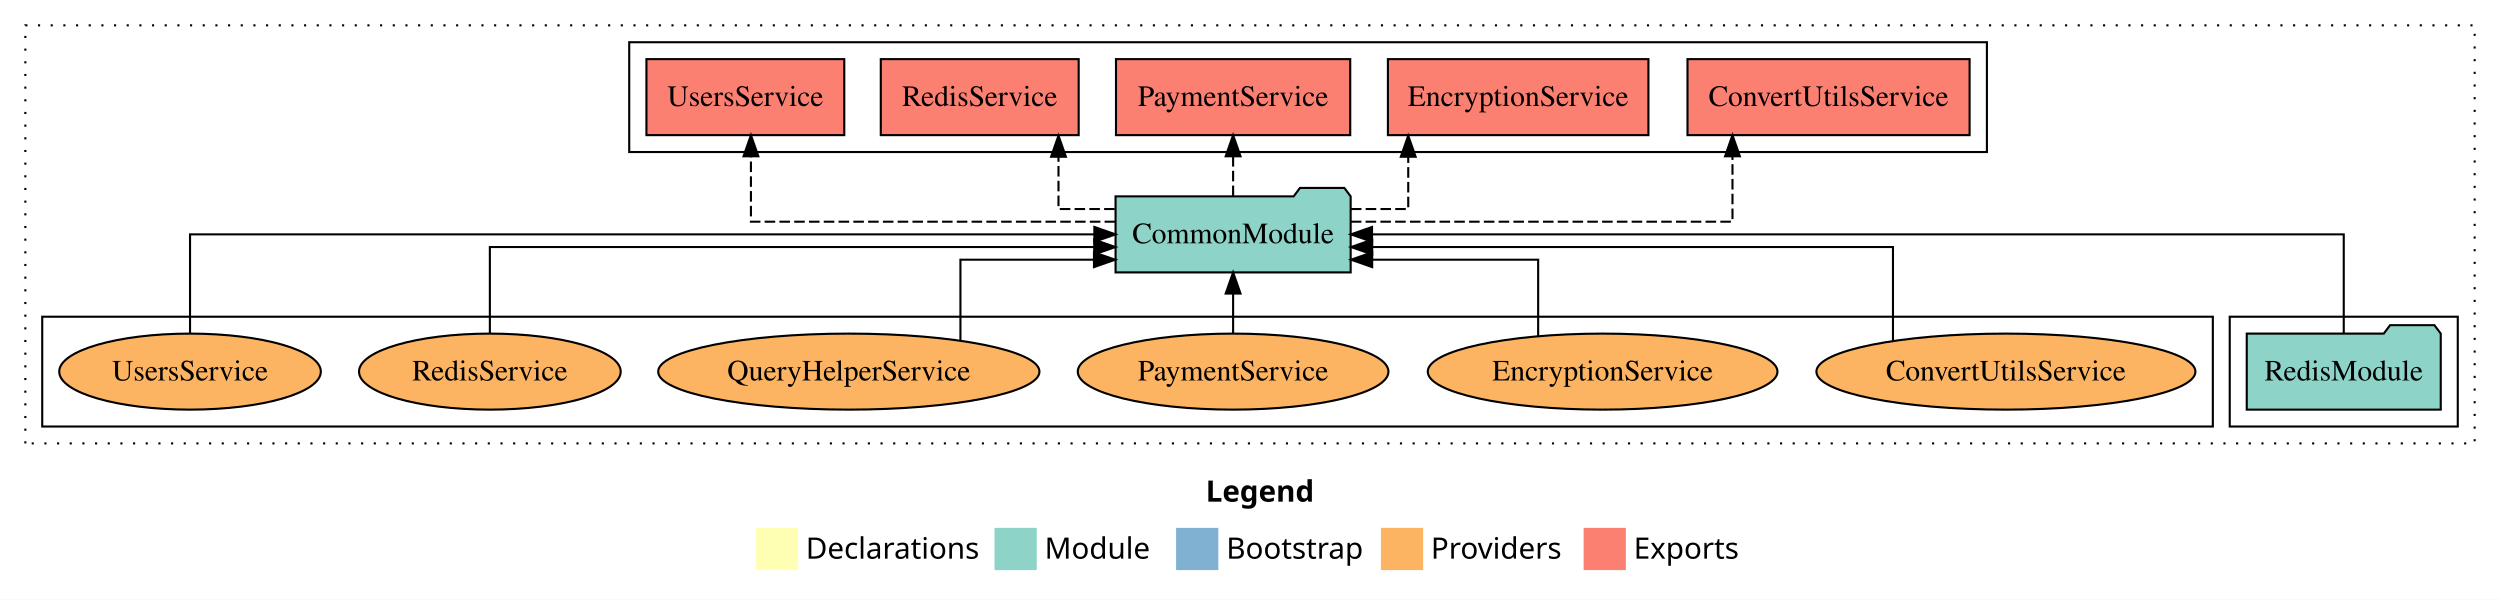
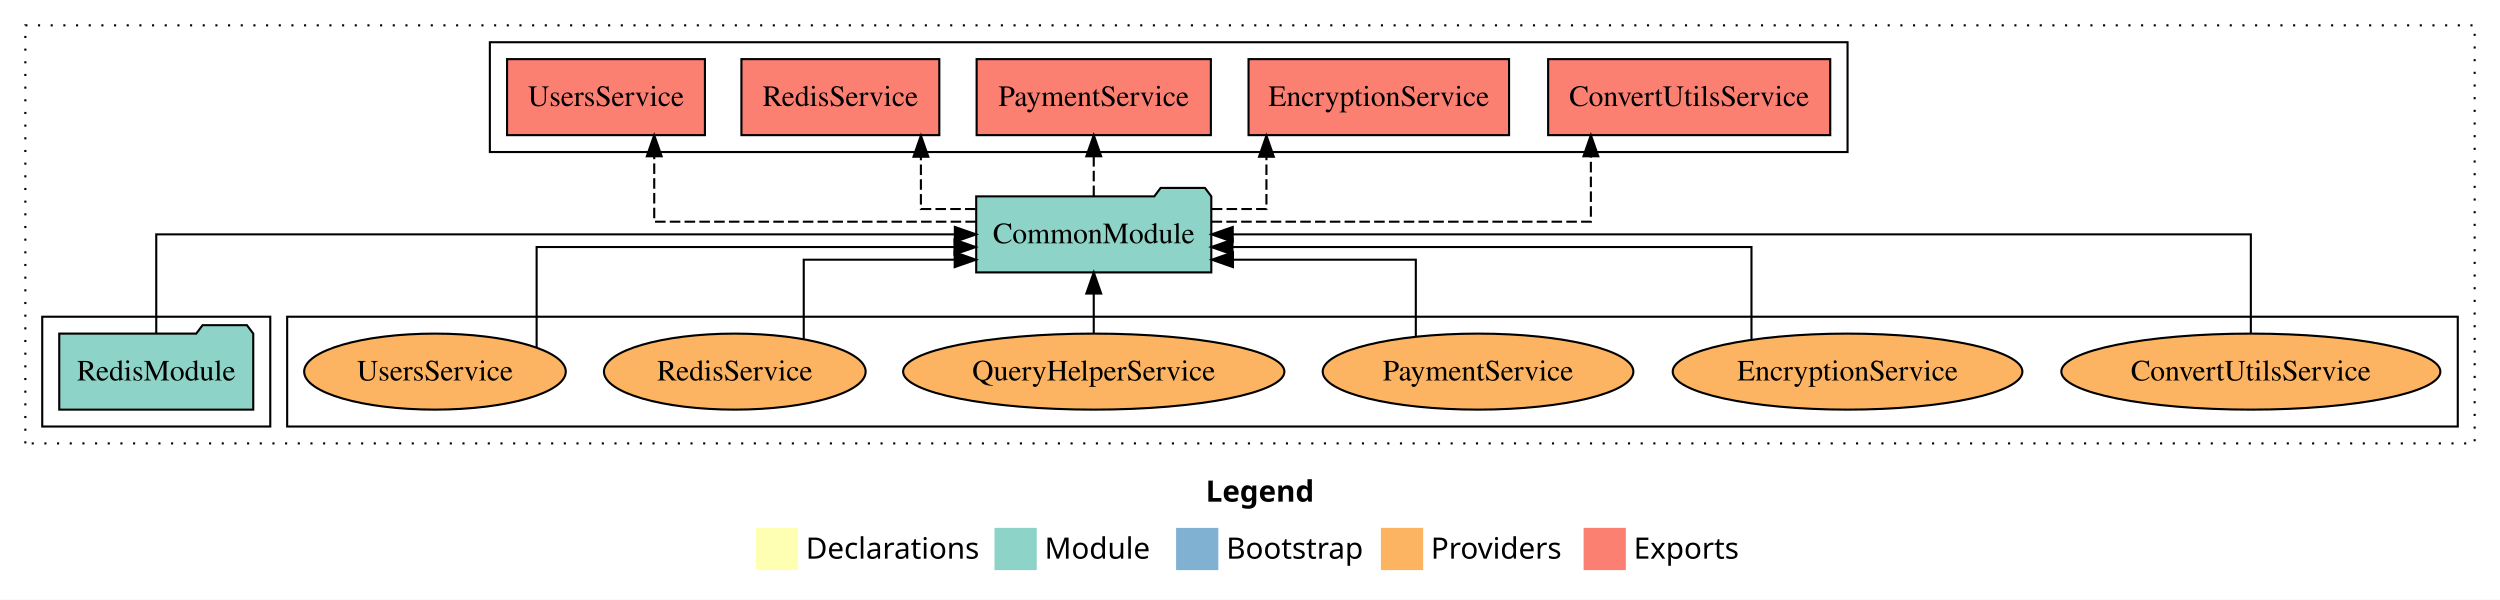
<svg xmlns="http://www.w3.org/2000/svg" width="1184pt" height="284pt" viewBox="0.00 0.00 1184.00 284.00">
  <g id="graph0" class="graph" transform="scale(1 1) rotate(0) translate(4 280)">
    <polygon fill="white" stroke="transparent" points="-4,4 -4,-280 1180,-280 1180,4 -4,4" />
    <text text-anchor="start" x="567.01" y="-42.4" font-family="Times-12" font-weight="bold" font-size="14.00">Legend</text>
    <polygon fill="#ffffb3" stroke="transparent" points="354,-10 354,-30 374,-30 374,-10 354,-10" />
    <text text-anchor="start" x="377.63" y="-15.4" font-family="Times-12" font-size="14.00">  Declarations</text>
    <polygon fill="#8dd3c7" stroke="transparent" points="467,-10 467,-30 487,-30 487,-10 467,-10" />
    <text text-anchor="start" x="490.73" y="-15.4" font-family="Times-12" font-size="14.00">  Module</text>
    <polygon fill="#80b1d3" stroke="transparent" points="553,-10 553,-30 573,-30 573,-10 553,-10" />
    <text text-anchor="start" x="576.78" y="-15.4" font-family="Times-12" font-size="14.00">  Bootstrap</text>
    <polygon fill="#fdb462" stroke="transparent" points="650,-10 650,-30 670,-30 670,-10 650,-10" />
    <text text-anchor="start" x="673.67" y="-15.4" font-family="Times-12" font-size="14.00">  Providers</text>
    <polygon fill="#fb8072" stroke="transparent" points="746,-10 746,-30 766,-30 766,-10 746,-10" />
    <text text-anchor="start" x="769.73" y="-15.4" font-family="Times-12" font-size="14.00">  Exports</text>
    <g id="clust1" class="cluster">
      <polygon fill="none" stroke="black" stroke-dasharray="1,5" points="8,-70 8,-268 1168,-268 1168,-70 8,-70" />
    </g>
+     <g id="clust6" class="cluster">
+       <polygon fill="none" stroke="black" points="132,-78 132,-130 1160,-130 1160,-78 132,-78" />
+     </g>
    <g id="clust3" class="cluster">
-       <polygon fill="none" stroke="black" points="1052,-78 1052,-130 1160,-130 1160,-78 1052,-78" />
-     </g>
-     <g id="clust6" class="cluster">
-       <polygon fill="none" stroke="black" points="16,-78 16,-130 1044,-130 1044,-78 16,-78" />
+       <polygon fill="none" stroke="black" points="16,-78 16,-130 124,-130 124,-78 16,-78" />
    </g>
    <g id="clust4" class="cluster">
-       <polygon fill="none" stroke="black" points="294,-208 294,-260 937,-260 937,-208 294,-208" />
+       <polygon fill="none" stroke="black" points="228,-208 228,-260 871,-260 871,-208 228,-208" />
    </g>
    <g id="node1" class="node">
-       <polygon fill="#8dd3c7" stroke="black" points="1151.94,-122 1148.94,-126 1127.94,-126 1124.94,-122 1060.06,-122 1060.06,-86 1151.94,-86 1151.94,-122" />
-       <text text-anchor="middle" x="1106" y="-99.8" font-family="Times,serif" font-size="14.00">RedisModule</text>
+       <polygon fill="#8dd3c7" stroke="black" points="115.94,-122 112.94,-126 91.94,-126 88.94,-122 24.06,-122 24.06,-86 115.94,-86 115.94,-122" />
+       <text text-anchor="middle" x="70" y="-99.8" font-family="Times,serif" font-size="14.00">RedisModule</text>
    </g>
    <g id="node2" class="node">
-       <polygon fill="#8dd3c7" stroke="black" points="635.67,-187 632.67,-191 611.67,-191 608.67,-187 524.33,-187 524.33,-151 635.67,-151 635.67,-187" />
-       <text text-anchor="middle" x="580" y="-164.8" font-family="Times,serif" font-size="14.00">CommonModule</text>
+       <polygon fill="#8dd3c7" stroke="black" points="569.67,-187 566.67,-191 545.67,-191 542.67,-187 458.33,-187 458.33,-151 569.67,-151 569.67,-187" />
+       <text text-anchor="middle" x="514" y="-164.8" font-family="Times,serif" font-size="14.00">CommonModule</text>
    </g>
    <g id="edge1" class="edge">
-       <path fill="none" stroke="black" d="M1106,-122.11C1106,-141.34 1106,-169 1106,-169 1106,-169 645.79,-169 645.79,-169" />
-       <polygon fill="black" stroke="black" points="645.79,-165.5 635.79,-169 645.79,-172.5 645.79,-165.5" />
+       <path fill="none" stroke="black" d="M70,-122.11C70,-141.34 70,-169 70,-169 70,-169 448.22,-169 448.22,-169" />
+       <polygon fill="black" stroke="black" points="448.22,-172.5 458.22,-169 448.22,-165.5 448.22,-172.5" />
    </g>
    <g id="node3" class="node">
-       <polygon fill="#fb8072" stroke="black" points="928.8,-252 795.2,-252 795.2,-216 928.8,-216 928.8,-252" />
-       <text text-anchor="middle" x="862" y="-229.8" font-family="Times,serif" font-size="14.00">ConvertUtilsService </text>
+       <polygon fill="#fb8072" stroke="black" points="862.8,-252 729.2,-252 729.2,-216 862.8,-216 862.8,-252" />
+       <text text-anchor="middle" x="796" y="-229.8" font-family="Times,serif" font-size="14.00">ConvertUtilsService </text>
    </g>
    <g id="edge2" class="edge">
-       <path fill="none" stroke="black" stroke-dasharray="5,2" d="M635.75,-175C705.67,-175 816.5,-175 816.5,-175 816.5,-175 816.5,-205.98 816.5,-205.98" />
-       <polygon fill="black" stroke="black" points="813,-205.98 816.5,-215.98 820,-205.98 813,-205.98" />
+       <path fill="none" stroke="black" stroke-dasharray="5,2" d="M569.8,-175C639.42,-175 749.44,-175 749.44,-175 749.44,-175 749.44,-205.98 749.44,-205.98" />
+       <polygon fill="black" stroke="black" points="745.94,-205.98 749.44,-215.98 752.94,-205.98 745.94,-205.98" />
    </g>
    <g id="node4" class="node">
-       <polygon fill="#fb8072" stroke="black" points="776.69,-252 653.31,-252 653.31,-216 776.69,-216 776.69,-252" />
-       <text text-anchor="middle" x="715" y="-229.8" font-family="Times,serif" font-size="14.00">EncryptionService </text>
+       <polygon fill="#fb8072" stroke="black" points="710.69,-252 587.31,-252 587.31,-216 710.69,-216 710.69,-252" />
+       <text text-anchor="middle" x="649" y="-229.8" font-family="Times,serif" font-size="14.00">EncryptionService </text>
    </g>
    <g id="edge3" class="edge">
-       <path fill="none" stroke="black" stroke-dasharray="5,2" d="M635.78,-181C650.79,-181 662.94,-181 662.94,-181 662.94,-181 662.94,-205.76 662.94,-205.76" />
-       <polygon fill="black" stroke="black" points="659.44,-205.76 662.94,-215.76 666.44,-205.76 659.44,-205.76" />
+       <path fill="none" stroke="black" stroke-dasharray="5,2" d="M569.9,-181C584.28,-181 595.78,-181 595.78,-181 595.78,-181 595.78,-205.76 595.78,-205.76" />
+       <polygon fill="black" stroke="black" points="592.28,-205.76 595.78,-215.76 599.28,-205.76 592.28,-205.76" />
    </g>
    <g id="node5" class="node">
-       <polygon fill="#fb8072" stroke="black" points="635.47,-252 524.53,-252 524.53,-216 635.47,-216 635.47,-252" />
-       <text text-anchor="middle" x="580" y="-229.8" font-family="Times,serif" font-size="14.00">PaymentService </text>
+       <polygon fill="#fb8072" stroke="black" points="569.47,-252 458.53,-252 458.53,-216 569.47,-216 569.47,-252" />
+       <text text-anchor="middle" x="514" y="-229.8" font-family="Times,serif" font-size="14.00">PaymentService </text>
    </g>
    <g id="edge4" class="edge">
-       <path fill="none" stroke="black" stroke-dasharray="5,2" d="M580,-187.11C580,-187.11 580,-205.99 580,-205.99" />
-       <polygon fill="black" stroke="black" points="576.5,-205.99 580,-215.99 583.5,-205.99 576.5,-205.99" />
+       <path fill="none" stroke="black" stroke-dasharray="5,2" d="M514,-187.11C514,-187.11 514,-205.99 514,-205.99" />
+       <polygon fill="black" stroke="black" points="510.5,-205.99 514,-215.99 517.5,-205.99 510.5,-205.99" />
    </g>
    <g id="node6" class="node">
-       <polygon fill="#fb8072" stroke="black" points="506.86,-252 413.14,-252 413.14,-216 506.86,-216 506.86,-252" />
-       <text text-anchor="middle" x="460" y="-229.8" font-family="Times,serif" font-size="14.00">RedisService </text>
+       <polygon fill="#fb8072" stroke="black" points="440.86,-252 347.14,-252 347.14,-216 440.86,-216 440.86,-252" />
+       <text text-anchor="middle" x="394" y="-229.8" font-family="Times,serif" font-size="14.00">RedisService </text>
    </g>
    <g id="edge5" class="edge">
-       <path fill="none" stroke="black" stroke-dasharray="5,2" d="M523.92,-181C509.18,-181 497.3,-181 497.3,-181 497.3,-181 497.3,-205.76 497.3,-205.76" />
-       <polygon fill="black" stroke="black" points="493.8,-205.76 497.3,-215.76 500.8,-205.76 493.8,-205.76" />
+       <path fill="none" stroke="black" stroke-dasharray="5,2" d="M458.04,-181C443.66,-181 432.14,-181 432.14,-181 432.14,-181 432.14,-205.76 432.14,-205.76" />
+       <polygon fill="black" stroke="black" points="428.64,-205.76 432.14,-215.76 435.64,-205.76 428.64,-205.76" />
    </g>
    <g id="node7" class="node">
-       <polygon fill="#fb8072" stroke="black" points="395.85,-252 302.15,-252 302.15,-216 395.85,-216 395.85,-252" />
-       <text text-anchor="middle" x="349" y="-229.8" font-family="Times,serif" font-size="14.00">UsersService </text>
+       <polygon fill="#fb8072" stroke="black" points="329.85,-252 236.15,-252 236.15,-216 329.85,-216 329.85,-252" />
+       <text text-anchor="middle" x="283" y="-229.8" font-family="Times,serif" font-size="14.00">UsersService </text>
    </g>
    <g id="edge6" class="edge">
-       <path fill="none" stroke="black" stroke-dasharray="5,2" d="M524.14,-175C456.53,-175 351.64,-175 351.64,-175 351.64,-175 351.64,-205.98 351.64,-205.98" />
-       <polygon fill="black" stroke="black" points="348.14,-205.98 351.64,-215.98 355.14,-205.98 348.14,-205.98" />
+       <path fill="none" stroke="black" stroke-dasharray="5,2" d="M458.22,-175C396.56,-175 305.84,-175 305.84,-175 305.84,-175 305.84,-205.98 305.84,-205.98" />
+       <polygon fill="black" stroke="black" points="302.34,-205.98 305.84,-215.98 309.34,-205.98 302.34,-205.98" />
    </g>
    <g id="node8" class="node">
-       <ellipse fill="#fdb462" stroke="black" cx="946" cy="-104" rx="89.76" ry="18" />
-       <text text-anchor="middle" x="946" y="-99.8" font-family="Times,serif" font-size="14.00">ConvertUtilsService</text>
+       <ellipse fill="#fdb462" stroke="black" cx="1062" cy="-104" rx="89.76" ry="18" />
+       <text text-anchor="middle" x="1062" y="-99.8" font-family="Times,serif" font-size="14.00">ConvertUtilsService</text>
    </g>
    <g id="edge7" class="edge">
-       <path fill="none" stroke="black" d="M892.51,-118.58C892.51,-136.06 892.51,-163 892.51,-163 892.51,-163 645.87,-163 645.87,-163" />
-       <polygon fill="black" stroke="black" points="645.87,-159.5 635.87,-163 645.87,-166.5 645.87,-159.5" />
+       <path fill="none" stroke="black" d="M1062,-122.11C1062,-141.34 1062,-169 1062,-169 1062,-169 579.82,-169 579.82,-169" />
+       <polygon fill="black" stroke="black" points="579.82,-165.5 569.82,-169 579.82,-172.5 579.82,-165.5" />
    </g>
    <g id="node9" class="node">
-       <ellipse fill="#fdb462" stroke="black" cx="755" cy="-104" rx="82.81" ry="18" />
-       <text text-anchor="middle" x="755" y="-99.8" font-family="Times,serif" font-size="14.00">EncryptionService</text>
+       <ellipse fill="#fdb462" stroke="black" cx="871" cy="-104" rx="82.81" ry="18" />
+       <text text-anchor="middle" x="871" y="-99.8" font-family="Times,serif" font-size="14.00">EncryptionService</text>
    </g>
    <g id="edge8" class="edge">
-       <path fill="none" stroke="black" d="M724.47,-120.77C724.47,-136.3 724.47,-157 724.47,-157 724.47,-157 645.86,-157 645.86,-157" />
-       <polygon fill="black" stroke="black" points="645.86,-153.5 635.86,-157 645.86,-160.5 645.86,-153.5" />
+       <path fill="none" stroke="black" d="M825.5,-119.19C825.5,-136.68 825.5,-163 825.5,-163 825.5,-163 579.69,-163 579.69,-163" />
+       <polygon fill="black" stroke="black" points="579.69,-159.5 569.69,-163 579.69,-166.5 579.69,-159.5" />
    </g>
    <g id="node10" class="node">
-       <ellipse fill="#fdb462" stroke="black" cx="580" cy="-104" rx="73.57" ry="18" />
-       <text text-anchor="middle" x="580" y="-99.8" font-family="Times,serif" font-size="14.00">PaymentService</text>
+       <ellipse fill="#fdb462" stroke="black" cx="696" cy="-104" rx="73.57" ry="18" />
+       <text text-anchor="middle" x="696" y="-99.8" font-family="Times,serif" font-size="14.00">PaymentService</text>
    </g>
    <g id="edge9" class="edge">
-       <path fill="none" stroke="black" d="M580,-122.11C580,-122.11 580,-140.99 580,-140.99" />
-       <polygon fill="black" stroke="black" points="576.5,-140.99 580,-150.99 583.5,-140.99 576.5,-140.99" />
+       <path fill="none" stroke="black" d="M666.53,-120.77C666.53,-136.3 666.53,-157 666.53,-157 666.53,-157 579.93,-157 579.93,-157" />
+       <polygon fill="black" stroke="black" points="579.93,-153.5 569.93,-157 579.93,-160.5 579.93,-153.5" />
    </g>
    <g id="node11" class="node">
-       <ellipse fill="#fdb462" stroke="black" cx="398" cy="-104" rx="90.29" ry="18" />
-       <text text-anchor="middle" x="398" y="-99.8" font-family="Times,serif" font-size="14.00">QueryHelperService</text>
+       <ellipse fill="#fdb462" stroke="black" cx="514" cy="-104" rx="90.29" ry="18" />
+       <text text-anchor="middle" x="514" y="-99.8" font-family="Times,serif" font-size="14.00">QueryHelperService</text>
    </g>
    <g id="edge10" class="edge">
-       <path fill="none" stroke="black" d="M450.86,-118.76C450.86,-134.45 450.86,-157 450.86,-157 450.86,-157 514.11,-157 514.11,-157" />
-       <polygon fill="black" stroke="black" points="514.11,-160.5 524.11,-157 514.11,-153.5 514.11,-160.5" />
+       <path fill="none" stroke="black" d="M514,-122.11C514,-122.11 514,-140.99 514,-140.99" />
+       <polygon fill="black" stroke="black" points="510.5,-140.99 514,-150.99 517.5,-140.99 510.5,-140.99" />
    </g>
    <g id="node12" class="node">
-       <ellipse fill="#fdb462" stroke="black" cx="228" cy="-104" rx="61.97" ry="18" />
-       <text text-anchor="middle" x="228" y="-99.8" font-family="Times,serif" font-size="14.00">RedisService</text>
+       <ellipse fill="#fdb462" stroke="black" cx="344" cy="-104" rx="61.97" ry="18" />
+       <text text-anchor="middle" x="344" y="-99.8" font-family="Times,serif" font-size="14.00">RedisService</text>
    </g>
    <g id="edge11" class="edge">
-       <path fill="none" stroke="black" d="M228,-122.02C228,-139.37 228,-163 228,-163 228,-163 514.22,-163 514.22,-163" />
-       <polygon fill="black" stroke="black" points="514.22,-166.5 524.22,-163 514.22,-159.5 514.22,-166.5" />
+       <path fill="none" stroke="black" d="M376.65,-119.33C376.65,-134.98 376.65,-157 376.65,-157 376.65,-157 448.14,-157 448.14,-157" />
+       <polygon fill="black" stroke="black" points="448.14,-160.5 458.14,-157 448.14,-153.5 448.14,-160.5" />
    </g>
    <g id="node13" class="node">
-       <ellipse fill="#fdb462" stroke="black" cx="86" cy="-104" rx="61.95" ry="18" />
-       <text text-anchor="middle" x="86" y="-99.8" font-family="Times,serif" font-size="14.00">UsersService</text>
+       <ellipse fill="#fdb462" stroke="black" cx="202" cy="-104" rx="61.95" ry="18" />
+       <text text-anchor="middle" x="202" y="-99.8" font-family="Times,serif" font-size="14.00">UsersService</text>
    </g>
    <g id="edge12" class="edge">
-       <path fill="none" stroke="black" d="M86,-122.11C86,-141.34 86,-169 86,-169 86,-169 514.29,-169 514.29,-169" />
-       <polygon fill="black" stroke="black" points="514.29,-172.5 524.29,-169 514.29,-165.5 514.29,-172.5" />
+       <path fill="none" stroke="black" d="M250.15,-115.38C250.15,-132.52 250.15,-163 250.15,-163 250.15,-163 448.04,-163 448.04,-163" />
+       <polygon fill="black" stroke="black" points="448.04,-166.5 458.04,-163 448.04,-159.5 448.04,-166.5" />
    </g>
  </g>
</svg>
